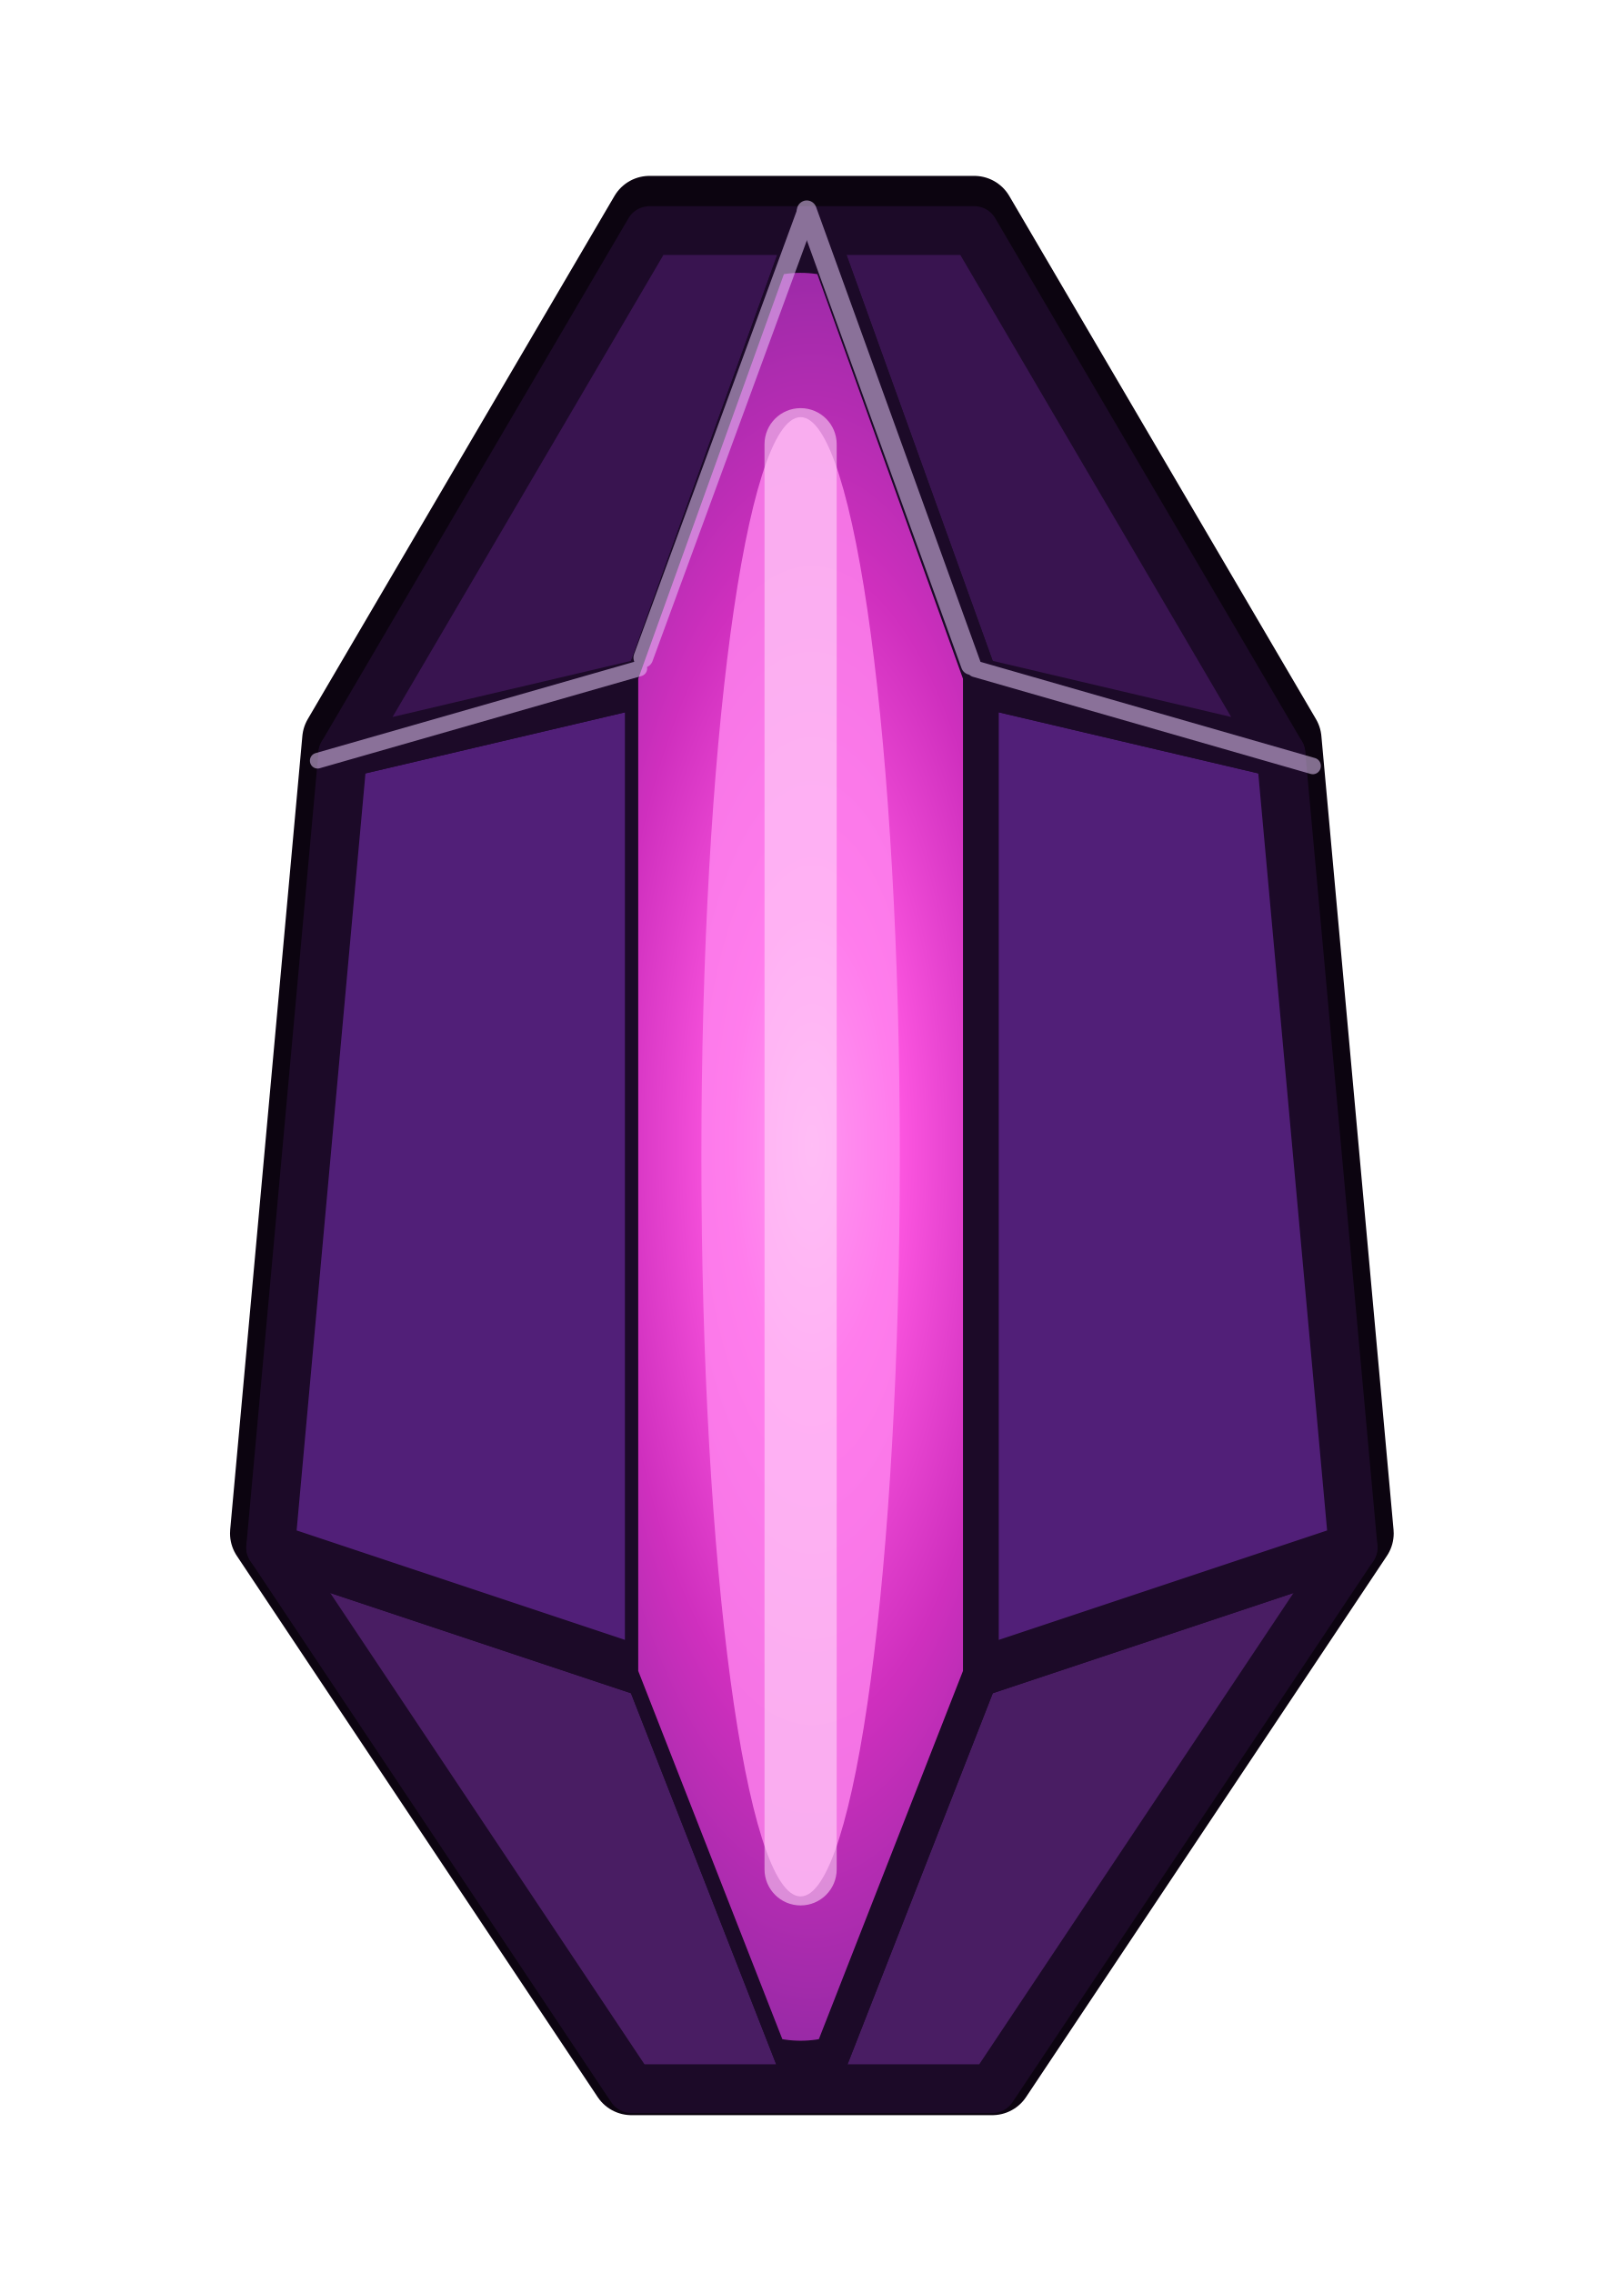
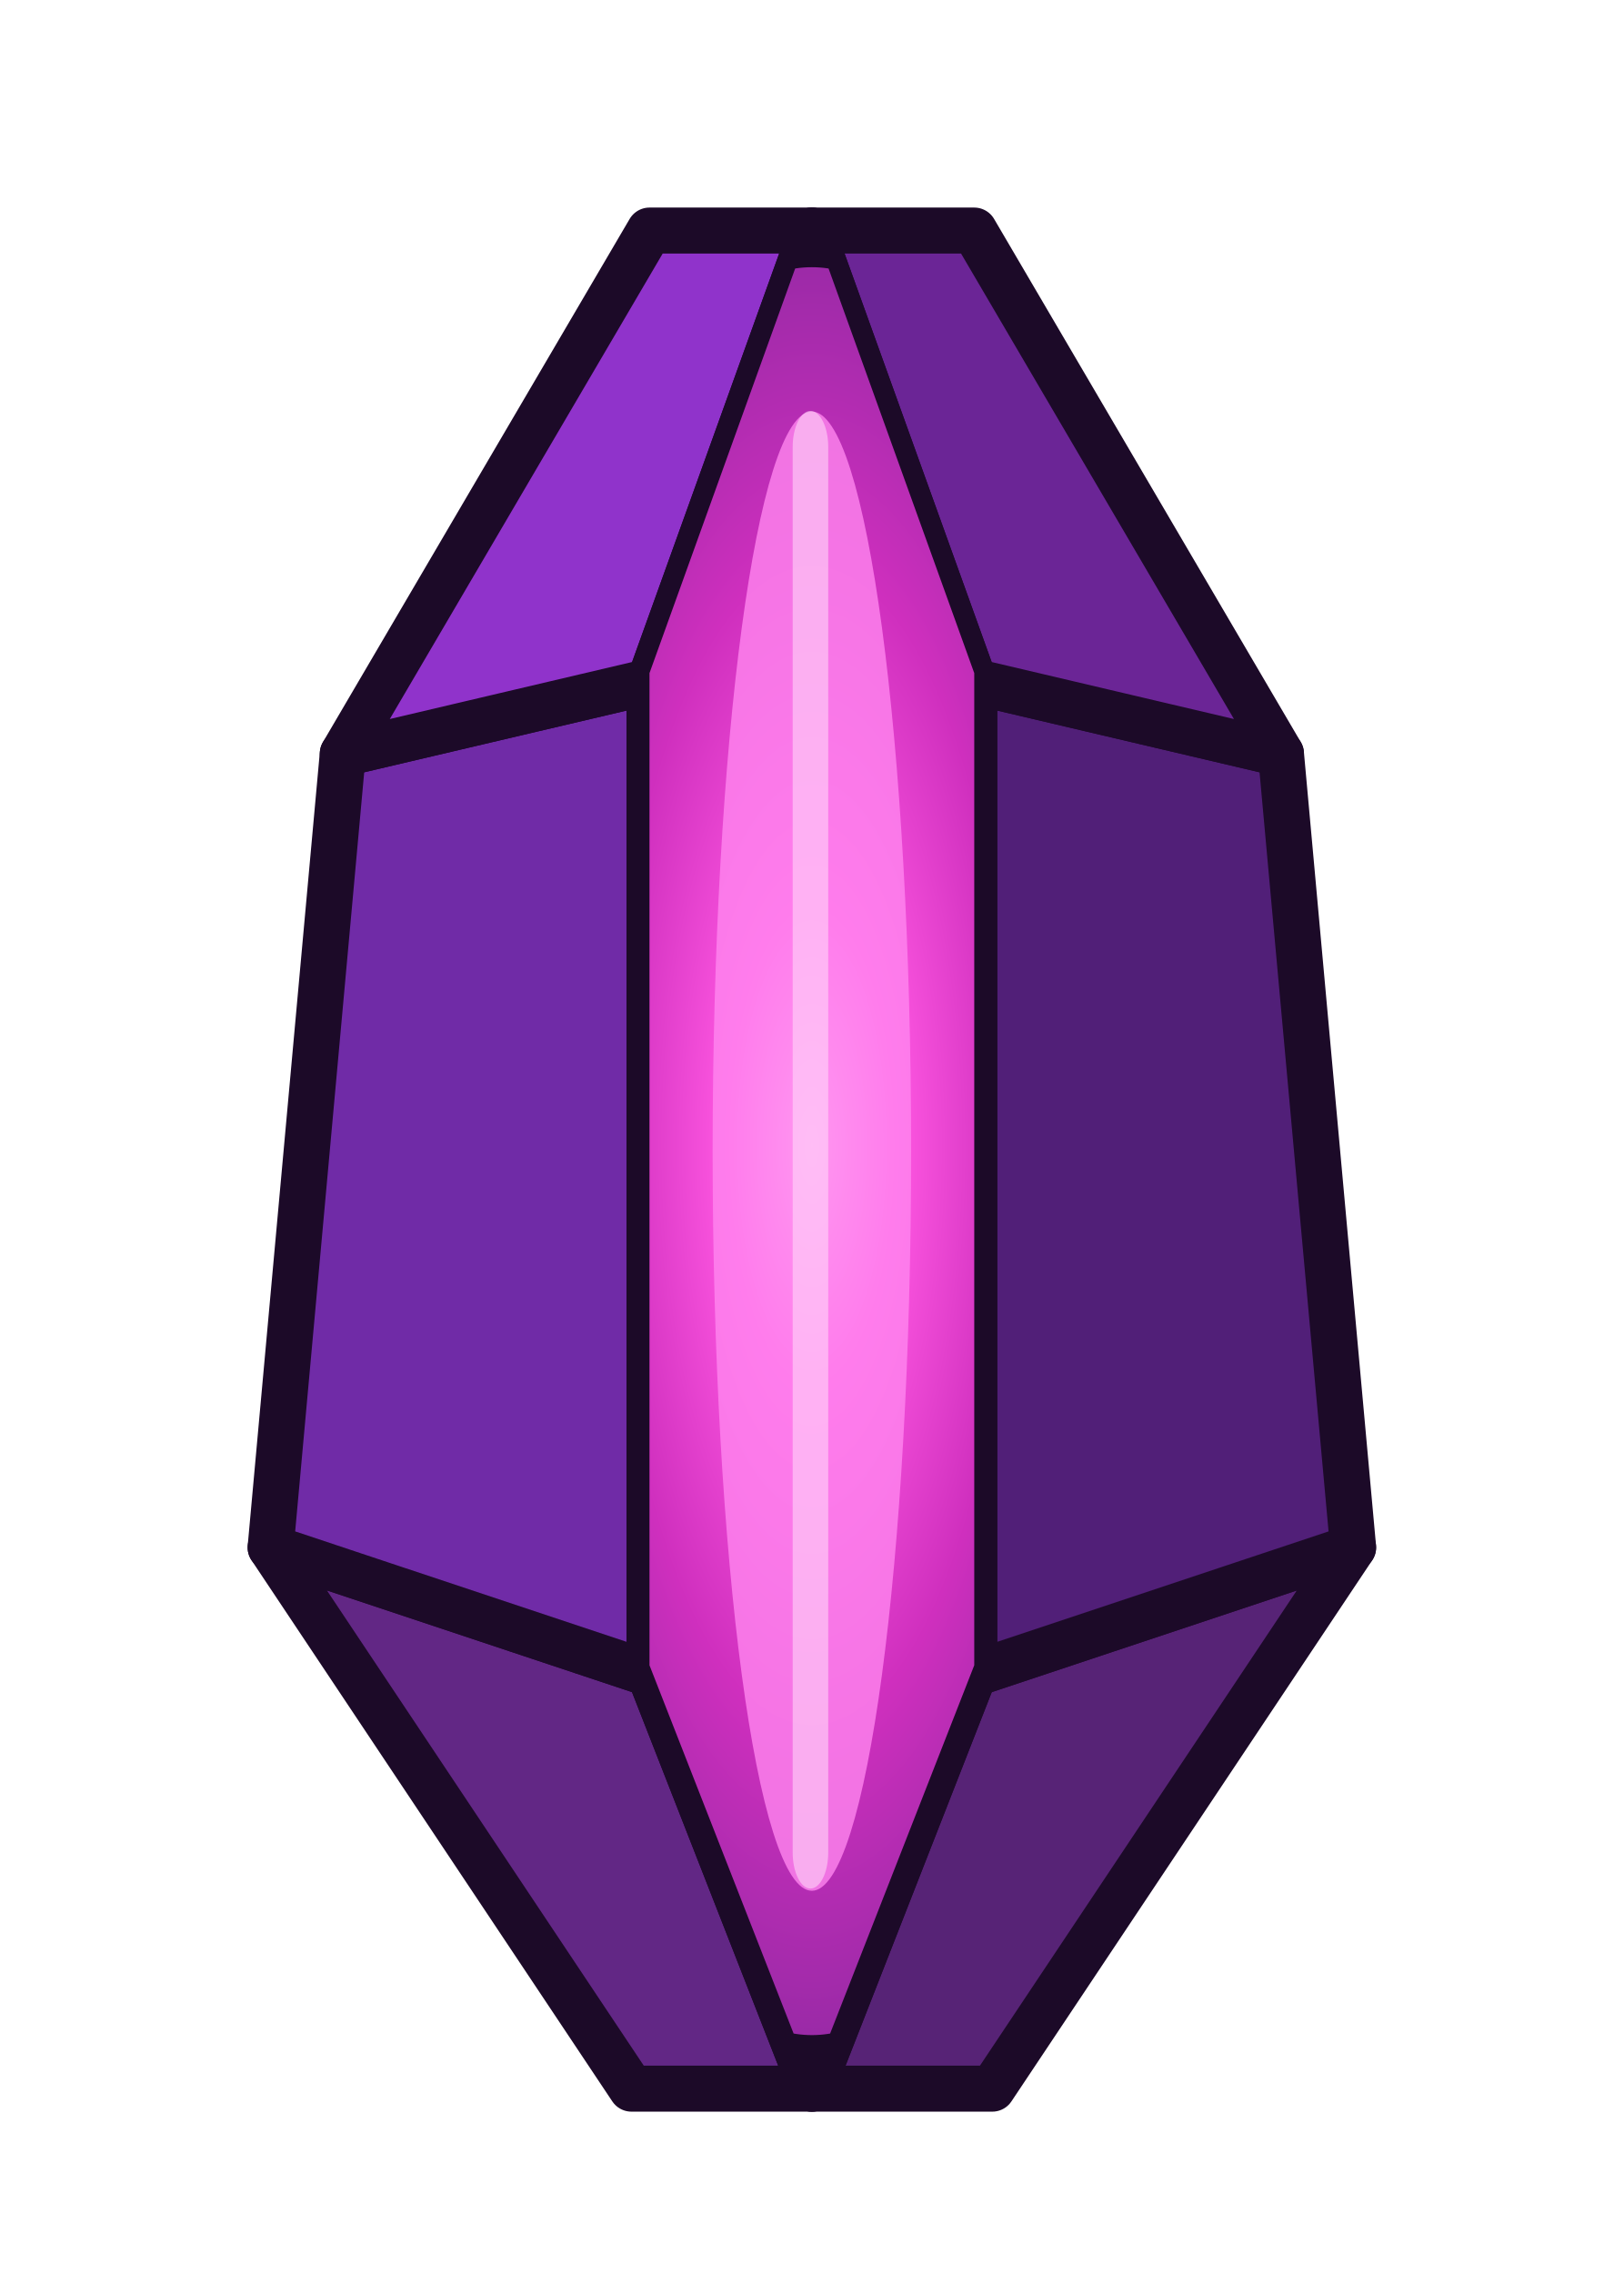
<svg xmlns="http://www.w3.org/2000/svg" xmlns:xlink="http://www.w3.org/1999/xlink" width="180" height="252" viewBox="0 0 180 252" version="1.1" id="svg22">
  <defs id="defs10">
-     <radialGradient id="lg_core" cx="152.797" cy="74.805" r="69.268" gradientTransform="matrix(-0.5890151,0,0,-1.697749,178.7509,255.2491)" fx="152.797" fy="74.805" gradientUnits="userSpaceOnUse">
+     <linearGradient id="linearGradient25" x1="0" y1="0" x2="1" y2="0">
+       <stop offset="0" stop-color="#511f78" id="stop23" style="stop-color:#8d36d0;stop-opacity:1;" />
+       <stop offset="0.5" stop-color="#8a44ac" id="stop24" />
+       <stop offset="1" stop-color="#511f78" id="stop25" />
+     </linearGradient>
+     <radialGradient id="lg_core" cx="152.797" cy="74.805" r="69.268" gradientTransform="matrix(-0.5890151,0,0,-1.697749,180,254.6245)" fx="152.797" fy="74.805" gradientUnits="userSpaceOnUse">
      <stop offset="0" stop-color="#ffd6f6" id="stop1" />
      <stop offset="0.22" stop-color="#ff58e2" id="stop2" />
      <stop offset="0.55" stop-color="#cf2fbe" id="stop3" />
      <stop offset="1" stop-color="#7d279a" id="stop4" />
    </radialGradient>
    <linearGradient id="lg_center" x1="164.645" y1="9.776" x2="164.645" y2="99.371" gradientTransform="matrix(-0.4297123,0,0,-2.327138,180,255.5613)" gradientUnits="userSpaceOnUse">
      <stop offset="0" stop-color="#8a47b6" id="stop5" />
      <stop offset="0.5" stop-color="#b478e0" id="stop6" />
      <stop offset="1" stop-color="#793aa6" id="stop7" />
    </linearGradient>
    <linearGradient id="lg_side" x1="0" y1="0" x2="1" y2="0">
-       <stop offset="0" stop-color="#511f78" id="stop8" />
+       <stop offset="0" stop-color="#511f78" id="stop8" style="stop-color:#702ba7;stop-opacity:1;" />
      <stop offset="0.5" stop-color="#8a44ac" id="stop9" />
      <stop offset="1" stop-color="#511f78" id="stop10" />
    </linearGradient>
    <clipPath id="lg_centerclip">
      <polygon points="90,24 108,70 108,180 90,230 72,180 72,70" id="polygon10" />
    </clipPath>
-     <linearGradient xlink:href="#lg_side" id="linearGradient22" x1="45.712" y1="43.239" x2="116.467" y2="43.239" gradientTransform="matrix(-0.6289322,0,0,-1.589996,180,255.5613)" gradientUnits="userSpaceOnUse" />
+     <linearGradient xlink:href="#linearGradient25" id="linearGradient22" x1="45.712" y1="43.239" x2="116.467" y2="43.239" gradientTransform="matrix(-0.6289322,0,0,-1.589996,180,255.5613)" gradientUnits="userSpaceOnUse" />
    <linearGradient xlink:href="#lg_side" id="linearGradient23" x1="169.732" y1="43.239" x2="240.487" y2="43.239" gradientTransform="matrix(-0.6289322,0,0,-1.589996,180,255.5613)" gradientUnits="userSpaceOnUse" />
  </defs>
-   <polygon points="110,24 150,84 142,172 108,230 72,230 38,172 30,84 70,24 " fill="#1a0820" stroke="#0c0410" stroke-width="9" stroke-linejoin="round" id="polygon11" transform="rotate(180,90,127)" />
-   <g stroke="#1c0a28" stroke-width="2.5" stroke-linejoin="round" id="g18" transform="rotate(180,90,127.7807)" style="stroke-width:5.4;stroke-dasharray:none">
-     <polygon points="70,24 90,24 72,70 30,84 " fill="#491d63" id="polygon12" style="stroke-width:5.4;stroke-dasharray:none" />
-     <polygon points="30,84 72,70 72,180 38,172 " fill="url(#lg_side)" id="polygon13" style="fill:url(#linearGradient22);stroke-width:5.4;stroke-dasharray:none" />
-     <polygon points="38,172 72,180 90,230 72,230 " fill="#391450" id="polygon14" style="stroke-width:5.4;stroke-dasharray:none" />
-     <polygon points="90,24 110,24 150,84 108,70 " fill="#491d63" id="polygon15" style="stroke-width:5.4;stroke-dasharray:none" />
-     <polygon points="108,70 150,84 142,172 108,180 " fill="url(#lg_side)" id="polygon16" style="fill:url(#linearGradient23);stroke-width:5.4;stroke-dasharray:none" />
-     <polygon points="108,180 142,172 108,230 90,230 " fill="#391450" id="polygon17" style="stroke-width:5.4;stroke-dasharray:none" />
-     <polygon points="72,180 72,70 90,24 108,70 108,180 90,230 " fill="url(#lg_center)" id="polygon18" style="fill:url(#lg_center);stroke-width:5.4;stroke-dasharray:none" />
+   <polygon points="110,24 150,84 142,172 108,230 72,230 38,172 30,84 70,24 " fill="#1a0820" stroke="#0c0410" stroke-width="9" stroke-linejoin="round" id="polygon11" transform="rotate(180,90,127)" style="stroke-width:0.8;stroke-dasharray:none" />
+   <g stroke="#1c0a28" stroke-width="2.5" stroke-linejoin="round" id="g18" transform="rotate(180,90,127.7807)" style="stroke-width:5.1;stroke-dasharray:none">
+     <polygon points="70,24 90,24 72,70 30,84 " fill="#491d63" id="polygon12" style="stroke-width:5.1;stroke-dasharray:none;fill:#572376;fill-opacity:1" />
+     <polygon points="30,84 72,70 72,180 38,172 " fill="url(#lg_side)" id="polygon13" style="fill:url(#linearGradient22);stroke-width:5.1;stroke-dasharray:none" />
+     <polygon points="38,172 72,180 90,230 72,230 " fill="#391450" id="polygon14" style="stroke-width:5.1;stroke-dasharray:none;fill:#6b2596;fill-opacity:1" />
+     <polygon points="90,24 110,24 150,84 108,70 " fill="#491d63" id="polygon15" style="stroke-width:5.1;stroke-dasharray:none;fill:#622785;fill-opacity:1" />
+     <polygon points="108,70 150,84 142,172 108,180 " fill="url(#lg_side)" id="polygon16" style="fill:url(#linearGradient23);stroke-width:5.1;stroke-dasharray:none" />
+     <polygon points="108,180 142,172 108,230 90,230 " fill="#391450" id="polygon17" style="stroke-width:5.1;stroke-dasharray:none;fill:#9033cb;fill-opacity:1" />
+     <polygon points="72,180 72,70 90,24 108,70 108,180 90,230 " fill="url(#lg_center)" id="polygon18" style="fill:url(#lg_center);stroke-width:5.1;stroke-dasharray:none" />
  </g>
-   <g clip-path="url(#lg_centerclip)" id="g19" style="stroke-width:37.4;stroke-dasharray:none" transform="rotate(180,89.37547,127.6245)">
+   <g clip-path="url(#lg_centerclip)" id="g19" style="stroke-width:37.4;stroke-dasharray:none" transform="rotate(180,90,127.3123)">
    <ellipse cx="90" cy="127" rx="34" ry="98" fill="url(#lg_core)" id="ellipse18" style="fill:url(#lg_core);stroke-width:37.4;stroke-dasharray:none" />
    <ellipse cx="90" cy="127" rx="11" ry="82" fill="#ff86ef" opacity="0.8" id="ellipse19" style="stroke-width:37.4;stroke-dasharray:none" />
-     <rect x="86" y="44" width="8" height="166" rx="4" fill="#ffdcf9" opacity="0.55" id="rect19" style="stroke-width:37.4;stroke-dasharray:none" ry="4" />
-   </g>
-   <g fill="none" stroke="#e3c4f6" stroke-width="2" stroke-linecap="round" opacity="0.55" id="g22" transform="matrix(0.984719,0,0,1.007769,0.8431377,2.693473)">
-     <line x1="89.907" y1="20.806" x2="71.563" y2="69.677" id="line19" style="stroke-width:2.215" />
-     <line x1="89.967" y1="20.502" x2="108.438" y2="70.438" id="line20" style="stroke-width:2.247" />
-     <line x1="34.893" y1="81.014" x2="71.137" y2="70.863" id="line21" style="stroke-width:1.726" />
-     <line x1="146.937" y1="81.595" x2="108.907" y2="70.907" id="line22" style="stroke-width:1.814" />
+     <rect x="88.186" y="45.249" width="3.941" height="163.814" rx="1.97" fill="#ffdcf9" opacity="0.55" id="rect19" style="stroke-width:0.9;stroke-dasharray:none" ry="4" />
  </g>
</svg>
